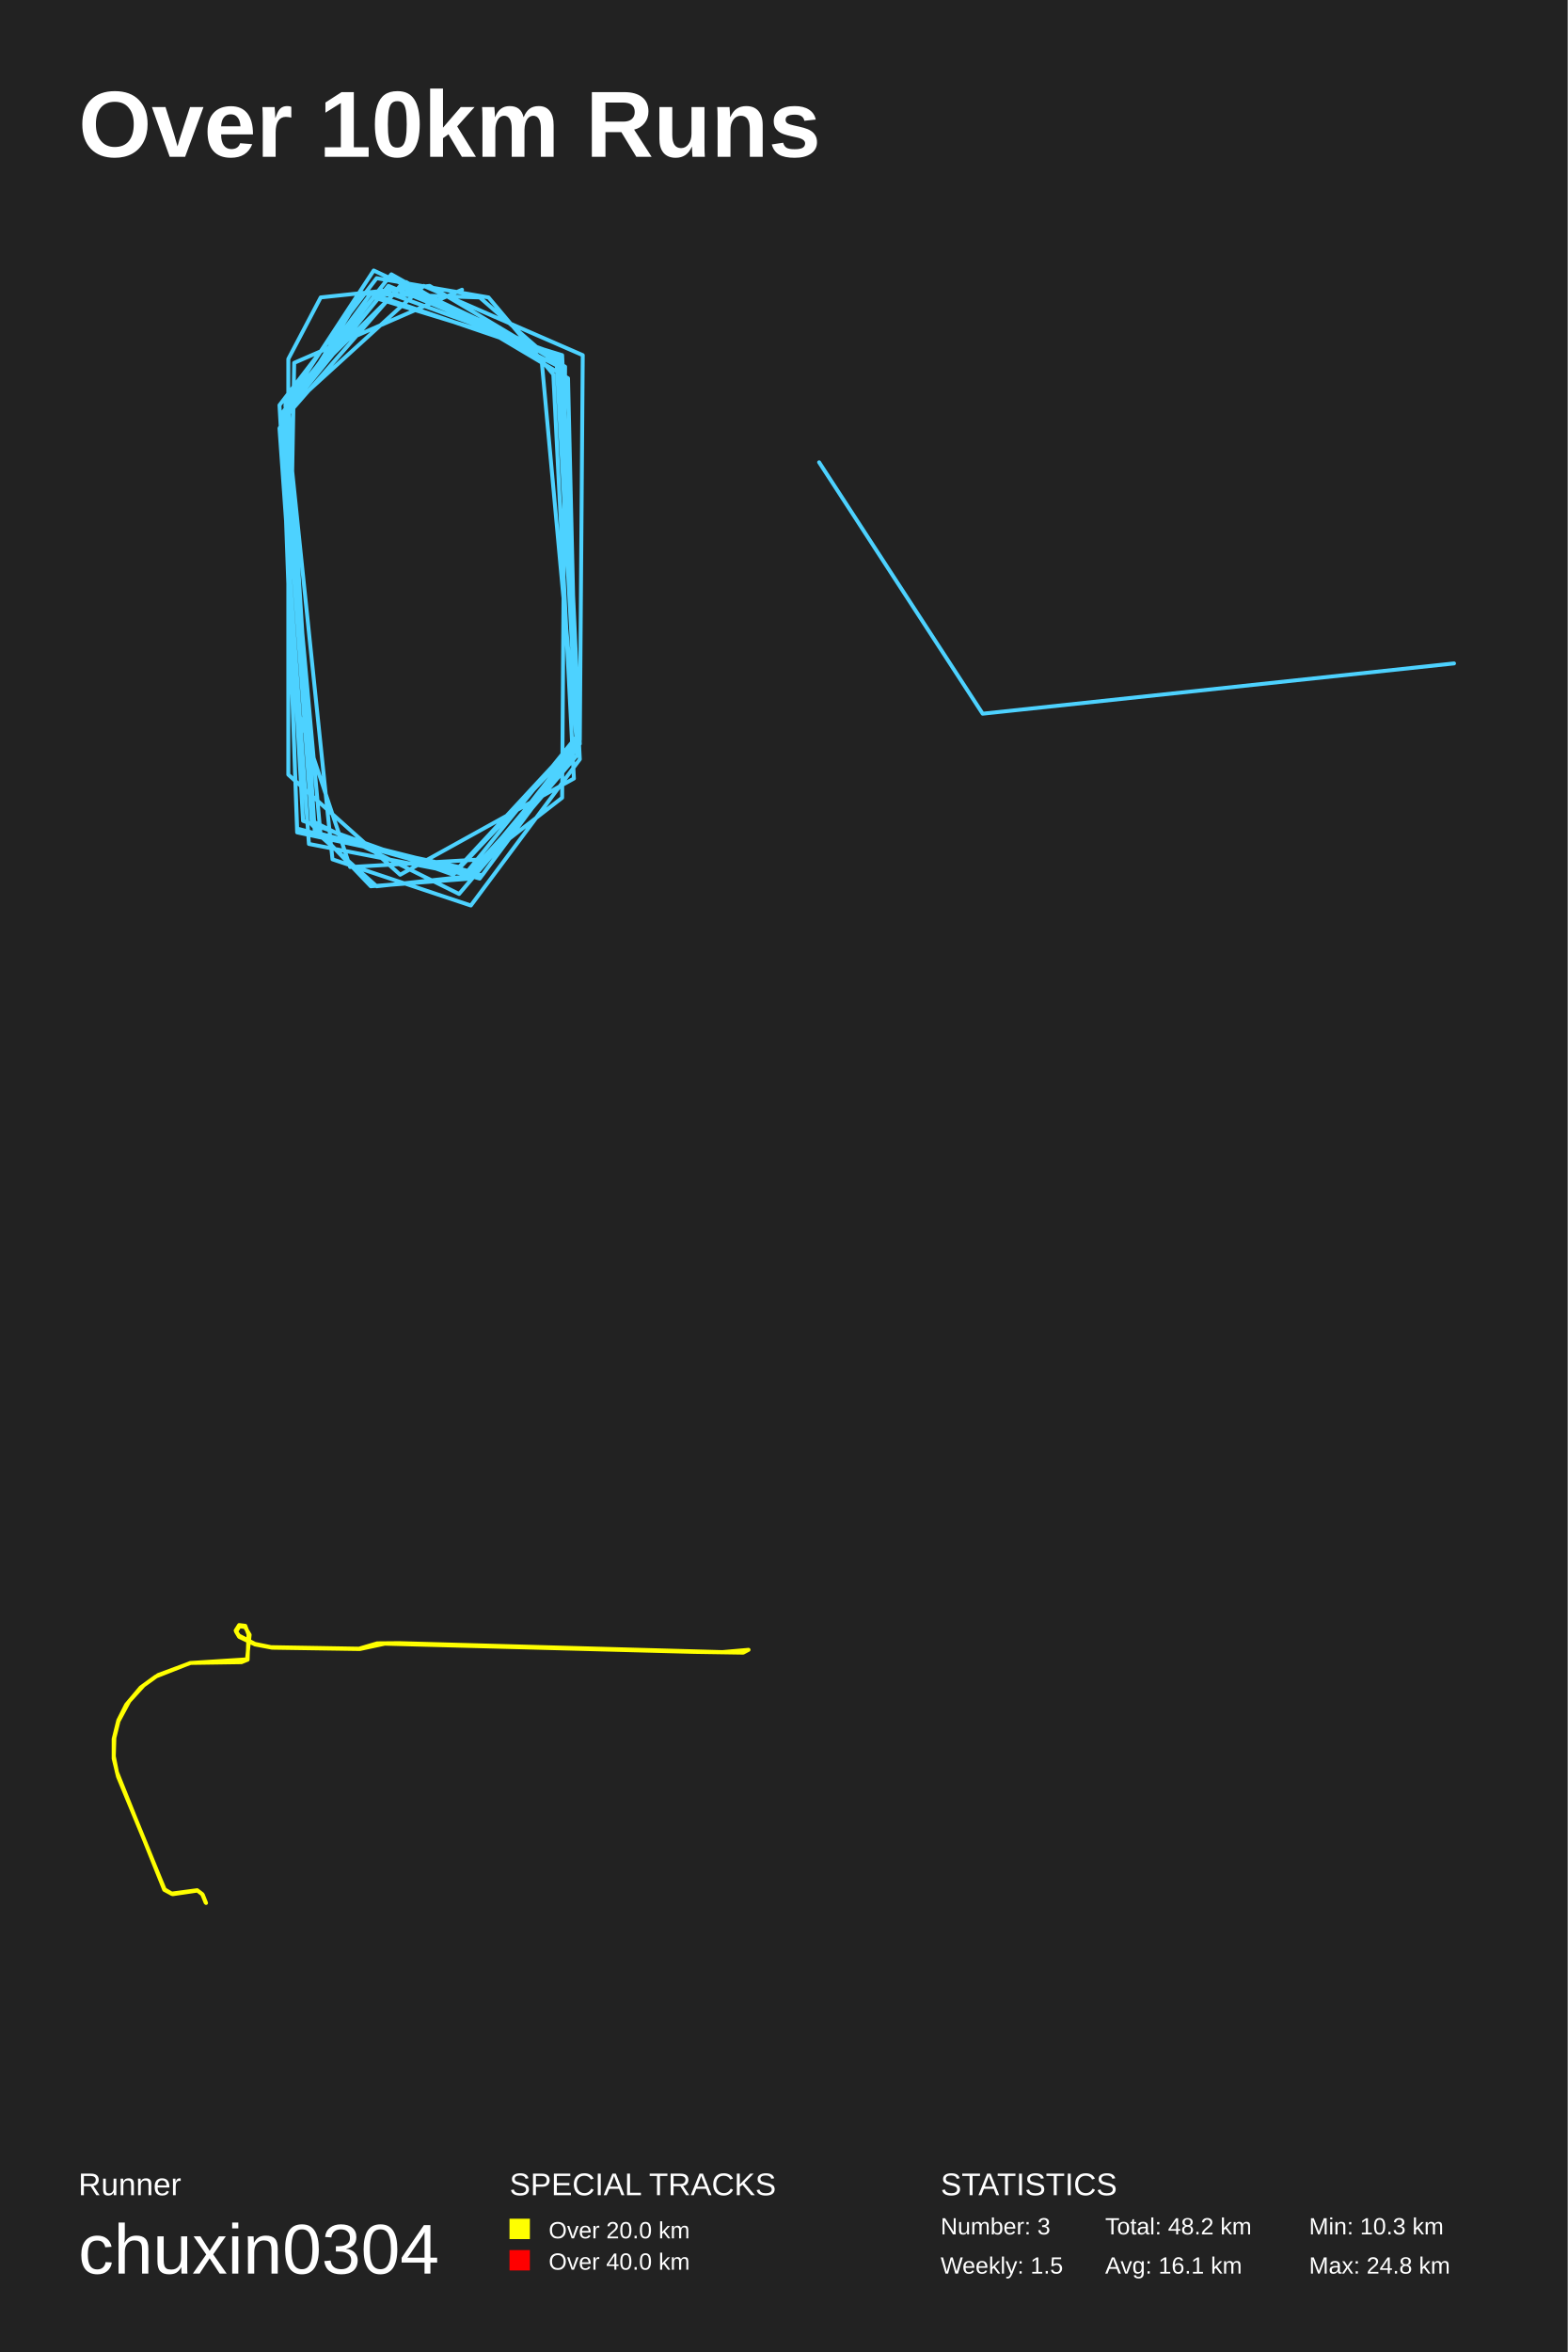
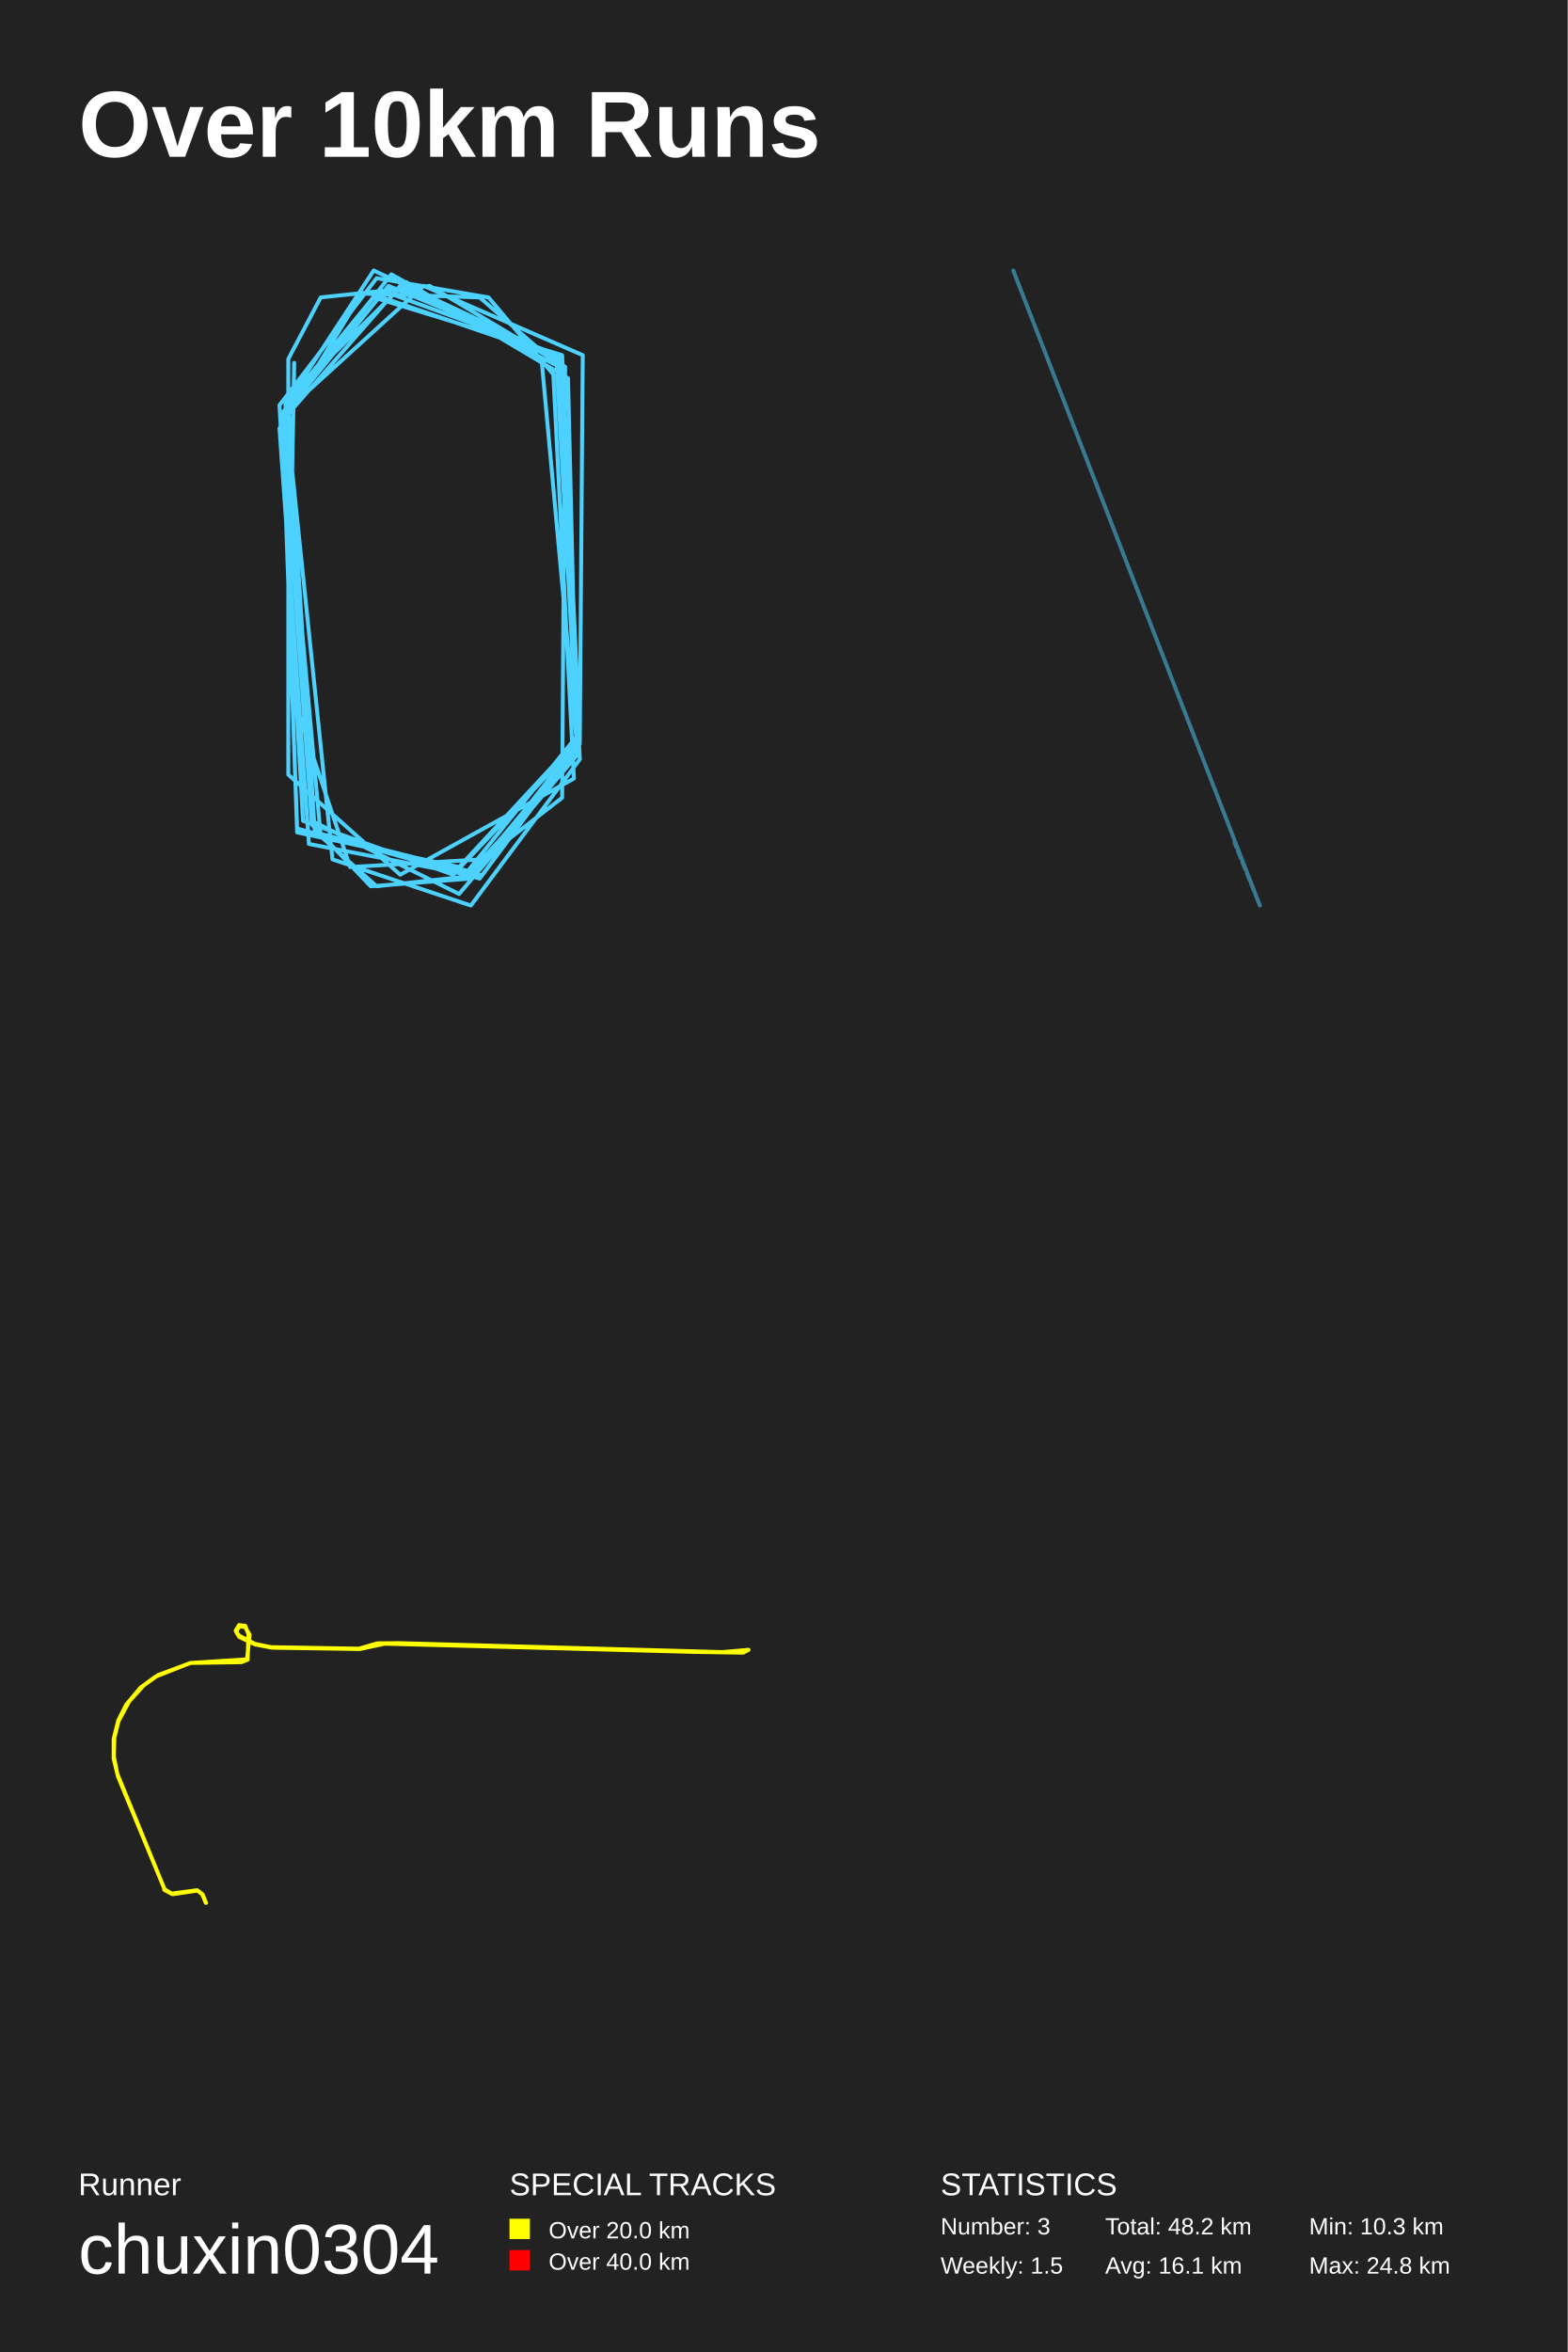
<svg xmlns="http://www.w3.org/2000/svg" baseProfile="full" height="300mm" version="1.1" viewBox="0,0,200,300" width="200mm">
  <defs />
  <rect fill="#222222" height="300" width="200" x="0" y="0" />
  <text fill="#FFFFFF" style="font-size:12px; font-family:Arial; font-weight:bold;" x="10" y="20">Over 10km Runs</text>
  <text fill="#FFFFFF" style="font-size:4px; font-family:Arial" x="10" y="280">Runner</text>
  <text fill="#FFFFFF" style="font-size:9px; font-family:Arial" x="10" y="290">chuxin0304</text>
  <text fill="#FFFFFF" style="font-size:4px; font-family:Arial" x="65" y="280">SPECIAL TRACKS</text>
  <rect fill="yellow" height="2.6" width="2.6" x="65" y="283" />
  <text fill="#FFFFFF" style="font-size:3px; font-family:Arial" x="70" y="285.5">Over 20.0 km</text>
  <rect fill="red" height="2.6" width="2.6" x="65" y="287" />
  <text fill="#FFFFFF" style="font-size:3px; font-family:Arial" x="70" y="289.5">Over 40.0 km</text>
  <text fill="#FFFFFF" style="font-size:4px; font-family:Arial" x="120" y="280">STATISTICS</text>
  <text fill="#FFFFFF" style="font-size:3px; font-family:Arial" x="120" y="285">Number: 3</text>
  <text fill="#FFFFFF" style="font-size:3px; font-family:Arial" x="120" y="290">Weekly: 1.5</text>
  <text fill="#FFFFFF" style="font-size:3px; font-family:Arial" x="141" y="285">Total: 48.2 km</text>
  <text fill="#FFFFFF" style="font-size:3px; font-family:Arial" x="141" y="290">Avg: 16.1 km</text>
  <text fill="#FFFFFF" style="font-size:3px; font-family:Arial" x="167" y="285">Min: 10.3 km</text>
  <text fill="#FFFFFF" style="font-size:3px; font-family:Arial" x="167" y="290">Max: 24.8 km</text>
-   <polyline fill="none" opacity="1" points="58.944,36.955 37.533,46.282 36.782,87.027 44.67,110.591 61.574,109.609 71.716,101.755 72.092,46.773 54.812,36.464 40.914,37.936 36.782,45.791 36.782,98.809 51.056,111.573 73.218,99.3 70.589,47.755 62.325,37.936 48.051,35.482 35.655,51.682 38.66,104.7 57.817,111.573 73.594,94.882 69.086,45.791 49.929,34.991 36.03,52.664 37.908,106.173 58.569,110.591 73.594,94.391 71.34,46.773 51.056,36.464 36.03,53.646 37.908,105.682 60.071,111.573 73.594,95.373 71.34,46.773 61.198,37.936 46.173,37.445 35.655,54.627 39.411,107.646 59.695,111.573 73.594,96.355 72.467,48.246 51.807,35.973 36.406,51.191 40.162,106.173 59.695,111.082 73.594,93.9 70.965,45.3 49.553,36.464 36.03,53.155 39.787,105.191 47.299,113.045 60.071,112.064 73.97,94.391 74.345,45.3 54.061,36.464 36.782,52.173 40.162,106.173 61.198,112.064 73.97,94.882 71.716,45.3 47.675,37.936 36.03,52.664 40.914,106.664 48.051,113.045 61.574,111.573 73.97,94.391 71.716,45.791 47.675,34.5 36.406,51.682 42.416,109.609 60.071,115.5 73.97,96.846 71.34,45.3 48.426,36.955 36.782,51.191 39.787,104.7 58.569,114.027 73.594,96.355 71.716,45.791 47.299,37.445 36.03,52.664" stroke="#4DD2FF" stroke-dasharray="none" stroke-linecap="round" stroke-linejoin="round" stroke-width="0.5" />
-   <polyline fill="none" opacity="1" points="104.5,58.966 125.364,91.034 185.5,84.621" stroke="#4DD2FF" stroke-dasharray="none" stroke-linecap="round" stroke-linejoin="round" stroke-width="0.5" />
-   <polyline fill="none" opacity="1" points="25.806,241.631 26.233,242.676 25.824,241.607 25.155,241.097 21.864,241.534 20.99,240.975 14.965,226.252 14.519,224.017 14.593,221.66 15.114,219.546 16.49,216.995 18.331,214.978 20.19,213.642 24.318,212.111 31.514,211.649 31.849,208.515 31.254,207.519 30.548,207.446 30.12,208.126 30.51,208.782 32.537,209.754 34.713,210.167 45.907,210.337 49.087,209.657 88.601,210.702 94.812,210.799 95.5,210.434 92.153,210.726 50.928,209.584 48.12,209.608 45.795,210.289 34.564,210.094 32.537,209.681 30.473,208.612 30.064,207.98 30.51,207.276 31.291,207.373 31.7,208.466 31.589,211.698 30.808,212.014 24.281,212.111 19.837,213.861 17.94,215.246 16.099,217.432 15.095,219.425 14.5,221.806 14.5,224.308 15.058,226.617 21.008,241 22.05,241.607 25.192,241.145 25.862,241.656 26.289,242.724 25.787,241.607 25.155,241.121 21.938,241.583 20.952,241.048 14.89,225.961" stroke="yellow" stroke-dasharray="none" stroke-linecap="round" stroke-linejoin="round" stroke-width="0.5" />
+   <polyline fill="none" opacity="1" points="37.533,46.282 36.782,87.027 44.67,110.591 61.574,109.609 71.716,101.755 72.092,46.773 54.812,36.464 40.914,37.936 36.782,45.791 36.782,98.809 51.056,111.573 73.218,99.3 70.589,47.755 62.325,37.936 48.051,35.482 35.655,51.682 38.66,104.7 57.817,111.573 73.594,94.882 69.086,45.791 49.929,34.991 36.03,52.664 37.908,106.173 58.569,110.591 73.594,94.391 71.34,46.773 51.056,36.464 36.03,53.646 37.908,105.682 60.071,111.573 73.594,95.373 71.34,46.773 61.198,37.936 46.173,37.445 35.655,54.627 39.411,107.646 59.695,111.573 73.594,96.355 72.467,48.246 51.807,35.973 36.406,51.191 40.162,106.173 59.695,111.082 73.594,93.9 70.965,45.3 49.553,36.464 36.03,53.155 39.787,105.191 47.299,113.045 60.071,112.064 73.97,94.391 74.345,45.3 54.061,36.464 36.782,52.173 40.162,106.173 61.198,112.064 73.97,94.882 71.716,45.3 47.675,37.936 36.03,52.664 40.914,106.664 48.051,113.045 61.574,111.573 73.97,94.391 71.716,45.791 47.675,34.5 36.406,51.682 42.416,109.609 60.071,115.5 73.97,96.846 71.34,45.3 48.426,36.955 36.782,51.191 39.787,104.7 58.569,114.027 73.594,96.355 71.716,45.791 47.299,37.445" stroke="#4DD2FF" stroke-dasharray="none" stroke-linecap="round" stroke-linejoin="round" stroke-width="0.5" />
+   <polyline fill="none" opacity="0.5" points="129.268,34.5 160.732,115.5 129.268,34.5 160.732,115.5 129.268,34.5 160.732,115.5 129.268,34.5 160.732,115.5 129.268,34.5 160.732,115.5 129.268,34.5 160.732,115.5 129.268,34.5 160.732,115.5 129.268,34.5 160.732,115.5 129.268,34.5 160.732,115.5 129.268,34.5 160.732,115.5 129.268,34.5 160.732,115.5 129.268,34.5 160.732,115.5 129.268,34.5 160.732,115.5 129.268,34.5 160.732,115.5 129.268,34.5 160.732,115.5 129.268,34.5 160.732,115.5 129.268,34.5 160.732,115.5 129.268,34.5 160.732,115.5 129.268,34.5 160.732,115.5 129.268,34.5 160.732,115.5 129.268,34.5 160.732,115.5 129.268,34.5 160.732,115.5 129.268,34.5 160.732,115.5 129.268,34.5 160.732,115.5 129.268,34.5 160.732,115.5 129.268,34.5 160.732,115.5 129.268,34.5 160.732,115.5 129.268,34.5 160.732,115.5 129.268,34.5 160.732,115.5 129.268,34.5 160.732,115.5 129.268,34.5 160.732,115.5 129.268,34.5 160.732,115.5 129.268,34.5 160.732,115.5 129.268,34.5 160.732,115.5 129.268,34.5 160.732,115.5 129.268,34.5 160.732,115.5 129.268,34.5 160.732,115.5 129.268,34.5 160.732,115.5 129.268,34.5 160.732,115.5 129.268,34.5 160.732,115.5 129.268,34.5 160.732,115.5 129.268,34.5 160.732,115.5 129.268,34.5 160.732,115.5 129.268,34.5 160.732,115.5 129.268,34.5 160.732,115.5 129.268,34.5 160.732,115.5 129.268,34.5 160.732,115.5 129.268,34.5 160.732,115.5 129.268,34.5 160.732,115.5 129.268,34.5 160.732,115.5 129.268,34.5 160.732,115.5 129.268,34.5 160.732,115.5 129.268,34.5 160.732,115.5 129.268,34.5 160.732,115.5 129.268,34.5 160.732,115.5 129.268,34.5 160.732,115.5 129.268,34.5 160.732,115.5 129.268,34.5 160.732,115.5 129.268,34.5 160.732,115.5 129.268,34.5 160.732,115.5 129.268,34.5 160.732,115.5 129.268,34.5 160.732,115.5 129.268,34.5 160.732,115.5 129.268,34.5 160.732,115.5 129.268,34.5 160.732,115.5 129.268,34.5 160.732,115.5 129.268,34.5 160.732,115.5 129.268,34.5 160.732,115.5 157.505,107.5" stroke="#4DD2FF" stroke-dasharray="1,0.5" stroke-linecap="round" stroke-linejoin="round" stroke-width="0.5" />
+   <polyline fill="none" opacity="1" points="26.233,242.676 25.824,241.607 25.155,241.097 21.864,241.534 20.99,240.975 14.965,226.252 14.519,224.017 14.593,221.66 15.114,219.546 16.49,216.995 18.331,214.978 20.19,213.642 24.318,212.111 31.514,211.649 31.849,208.515 31.254,207.519 30.548,207.446 30.12,208.126 30.51,208.782 32.537,209.754 34.713,210.167 45.907,210.337 49.087,209.657 88.601,210.702 94.812,210.799 95.5,210.434 92.153,210.726 50.928,209.584 48.12,209.608 45.795,210.289 34.564,210.094 32.537,209.681 30.473,208.612 30.064,207.98 30.51,207.276 31.291,207.373 31.7,208.466 31.589,211.698 30.808,212.014 24.281,212.111 19.837,213.861 17.94,215.246 16.099,217.432 15.095,219.425 14.5,221.806 14.5,224.308 15.058,226.617 21.008,241 22.05,241.607 25.192,241.145 25.862,241.656 26.289,242.724 25.787,241.607 25.155,241.121 21.938,241.583 20.952,241.048" stroke="yellow" stroke-dasharray="none" stroke-linecap="round" stroke-linejoin="round" stroke-width="0.5" />
</svg>
